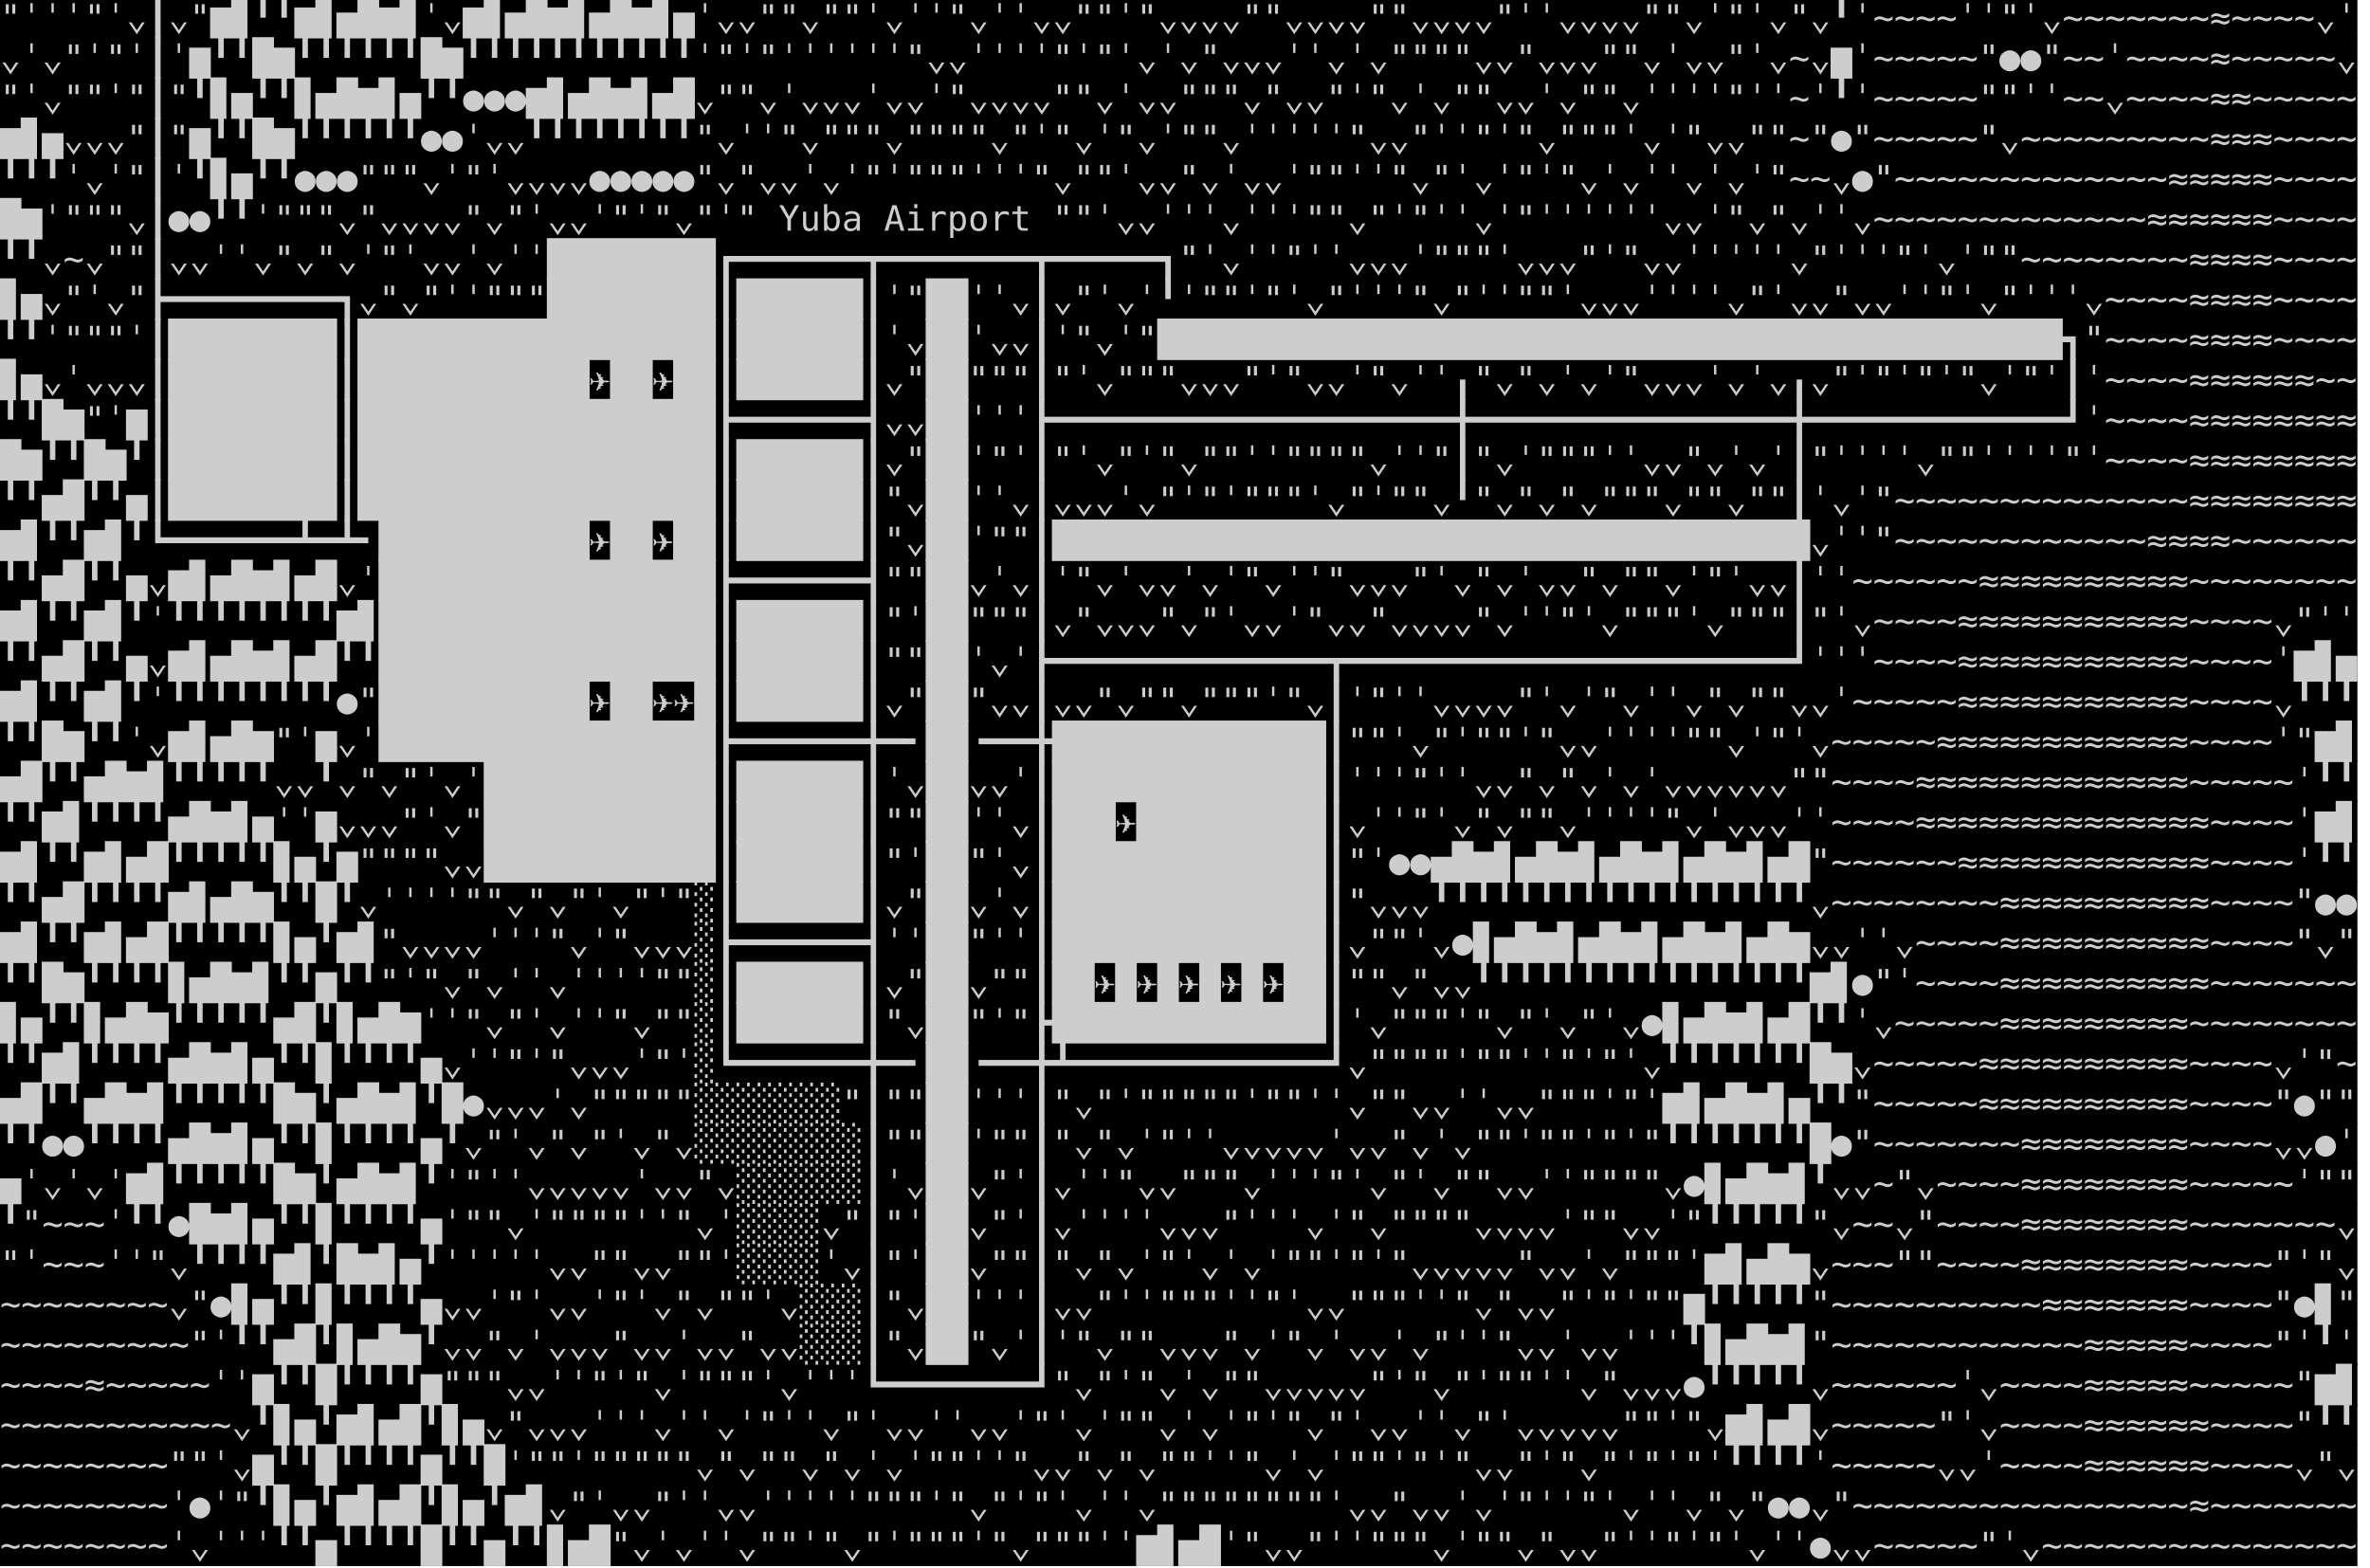
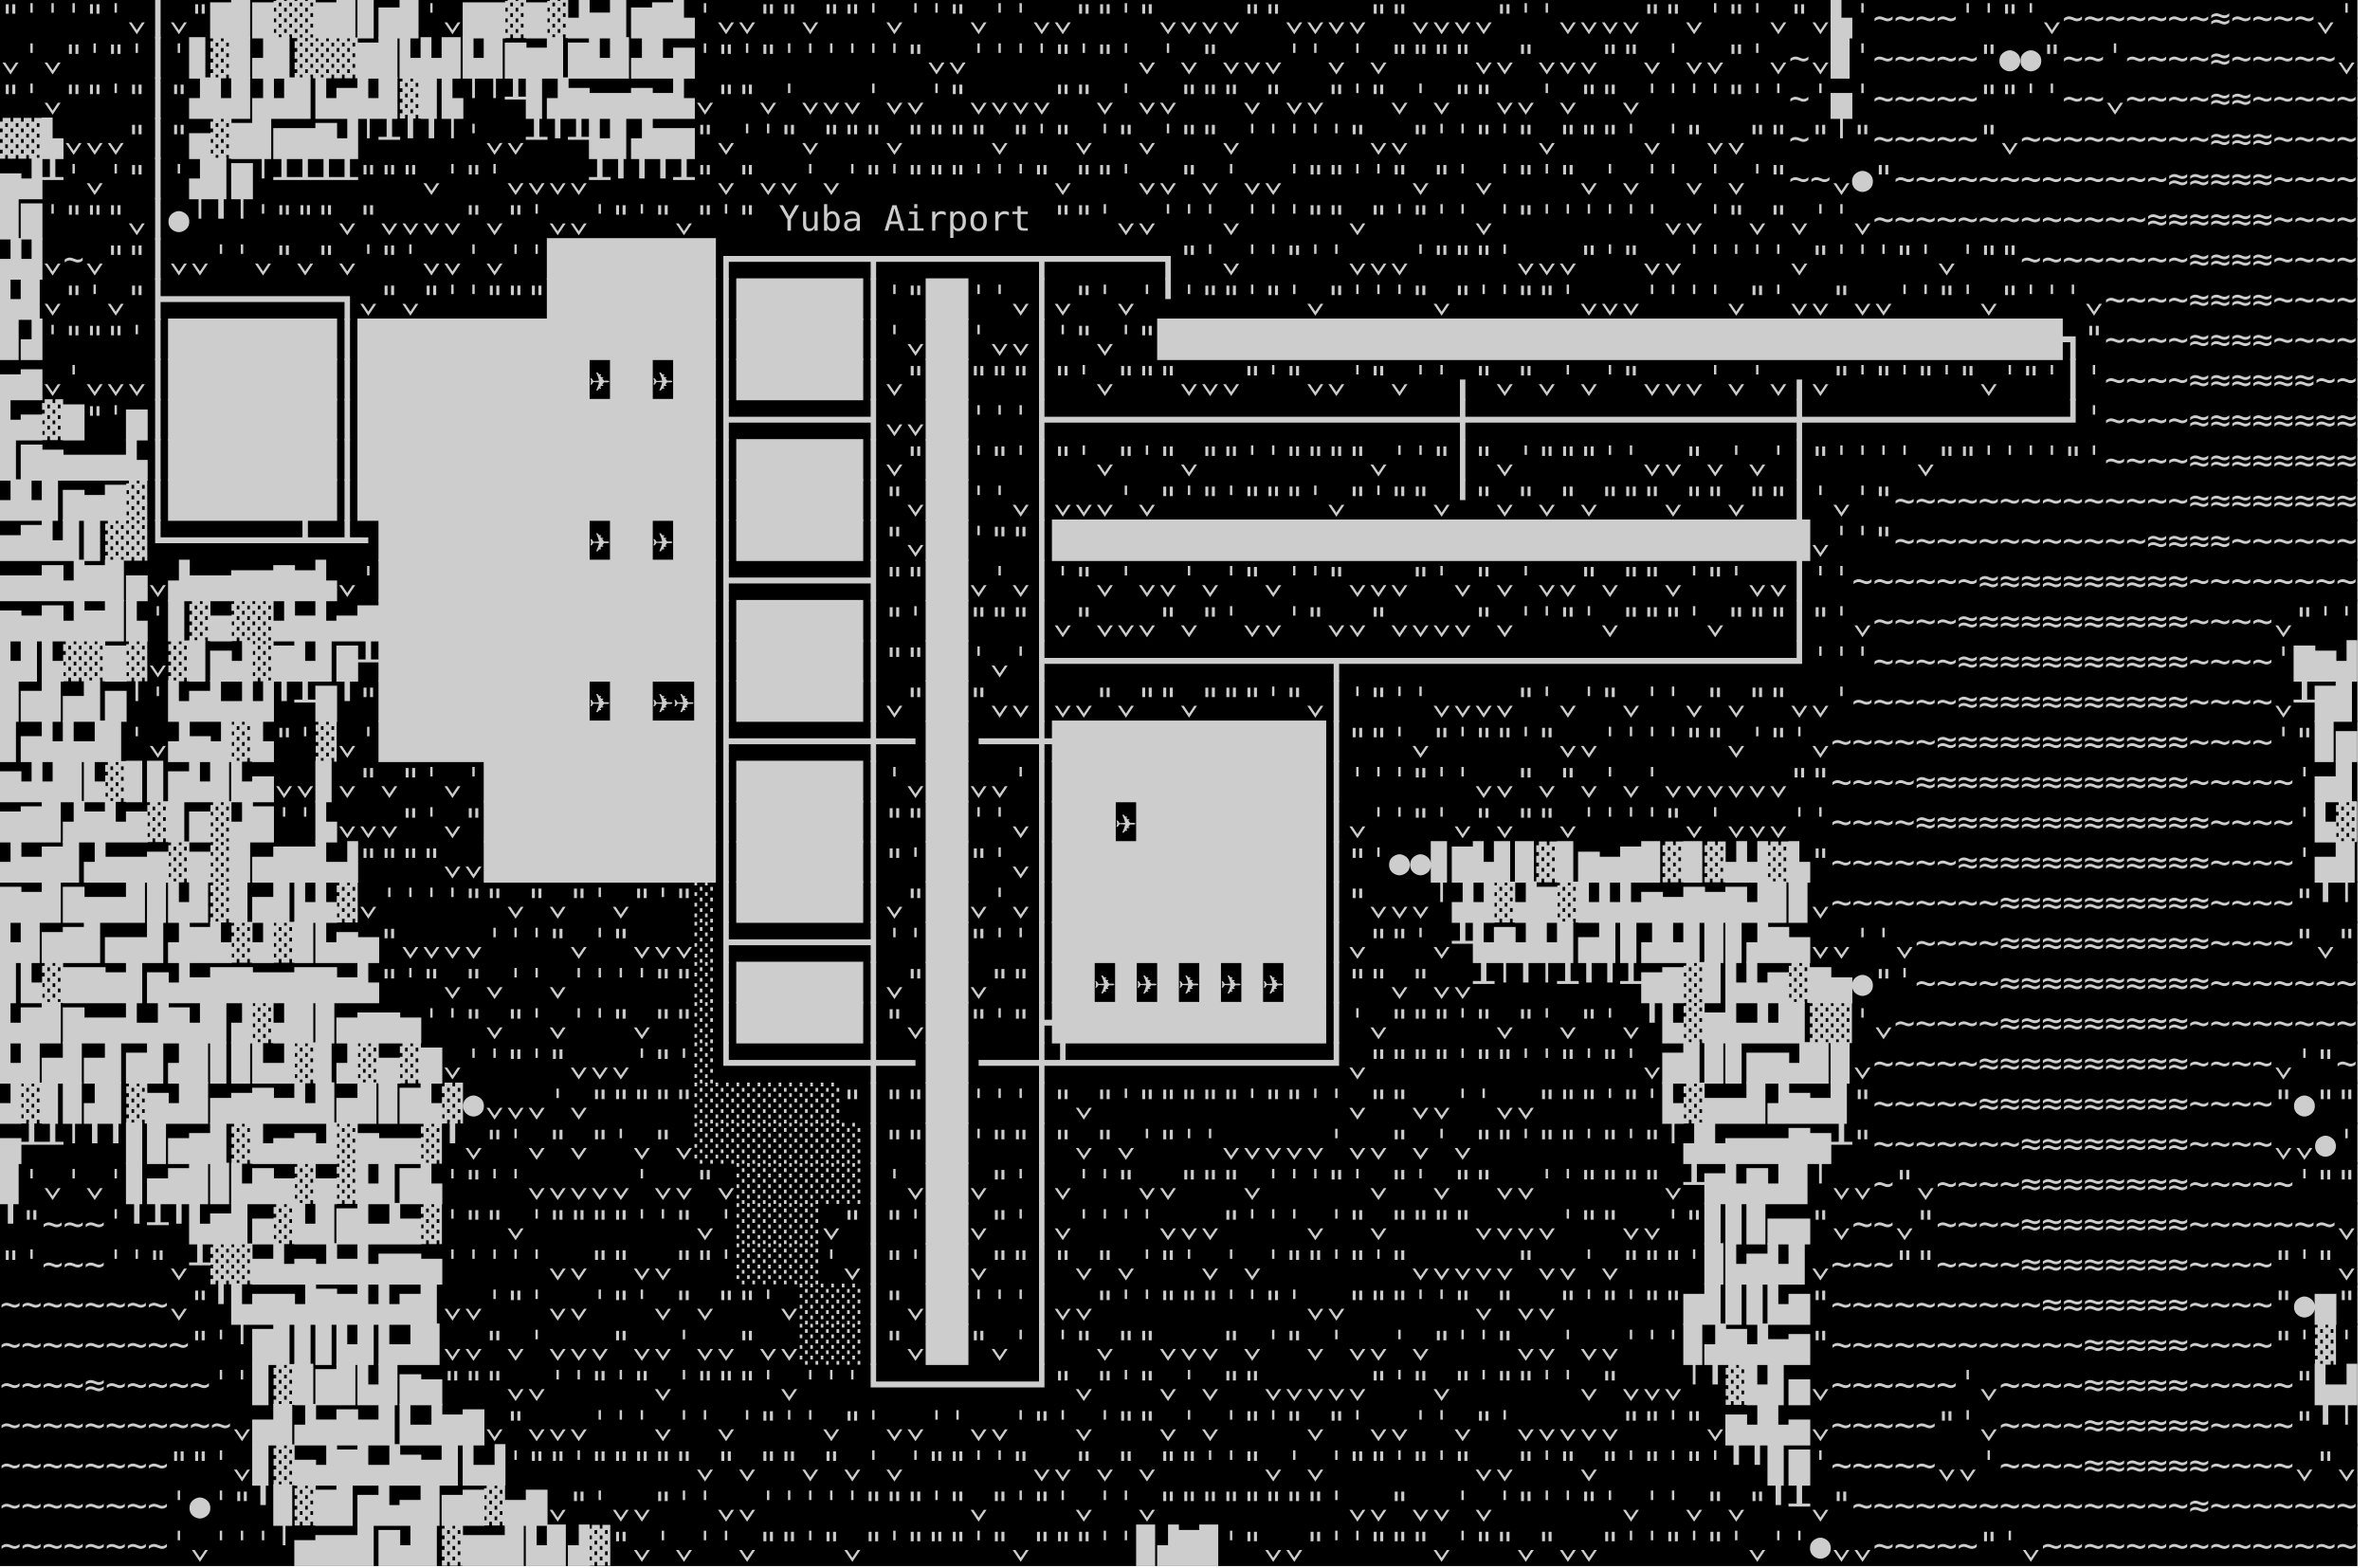
<svg xmlns="http://www.w3.org/2000/svg" version="1.1" width="678.0px" height="448.5px" viewBox="0 0 678.0 448.5" style="letter-spacing:0em;font-size:10px;font-family:'DejaVu Sans Mono';stroke:none">
  <text y="8.5" x="0.0" style="fill:#000000">████████████████████████████████████████████████████████████████████████████████████████████████████████████████</text>
█<text y="20.0" x="0.0" style="fill:#000000">████████████████████████████████████████████████████████████████████████████████████████████████████████████████</text>
█<text y="31.5" x="0.0" style="fill:#000000">████████████████████████████████████████████████████████████████████████████████████████████████████████████████</text>
█<text y="43.0" x="0.0" style="fill:#000000">████████████████████████████████████████████████████████████████████████████████████████████████████████████████</text>
█<text y="54.5" x="0.0" style="fill:#000000">████████████████████████████████████████████████████████████████████████████████████████████████████████████████</text>
█<text y="66.0" x="0.0" style="fill:#000000">████████████████████████████████████████████████████████████████████████████████████████████████████████████████</text>
█<text y="77.5" x="0.0" style="fill:#000000">████████████████████████████████████████████████████████████████████████████████████████████████████████████████</text>
█<text y="89.0" x="0.0" style="fill:#000000">████████████████████████████████████████████████████████████████████████████████████████████████████████████████</text>
█<text y="100.5" x="0.0" style="fill:#000000">████████████████████████████████████████████████████████████████████████████████████████████████████████████████</text>
█<text y="112.0" x="0.0" style="fill:#000000">████████████████████████████████████████████████████████████████████████████████████████████████████████████████</text>
█<text y="123.5" x="0.0" style="fill:#000000">████████████████████████████████████████████████████████████████████████████████████████████████████████████████</text>
█<text y="135.0" x="0.0" style="fill:#000000">████████████████████████████████████████████████████████████████████████████████████████████████████████████████</text>
█<text y="146.5" x="0.0" style="fill:#000000">████████████████████████████████████████████████████████████████████████████████████████████████████████████████</text>
█<text y="158.0" x="0.0" style="fill:#000000">████████████████████████████████████████████████████████████████████████████████████████████████████████████████</text>
█<text y="169.5" x="0.0" style="fill:#000000">████████████████████████████████████████████████████████████████████████████████████████████████████████████████</text>
█<text y="181.0" x="0.0" style="fill:#000000">████████████████████████████████████████████████████████████████████████████████████████████████████████████████</text>
█<text y="192.5" x="0.0" style="fill:#000000">████████████████████████████████████████████████████████████████████████████████████████████████████████████████</text>
█<text y="204.0" x="0.0" style="fill:#000000">████████████████████████████████████████████████████████████████████████████████████████████████████████████████</text>
█<text y="215.5" x="0.0" style="fill:#000000">████████████████████████████████████████████████████████████████████████████████████████████████████████████████</text>
█<text y="227.0" x="0.0" style="fill:#000000">████████████████████████████████████████████████████████████████████████████████████████████████████████████████</text>
█<text y="238.5" x="0.0" style="fill:#000000">████████████████████████████████████████████████████████████████████████████████████████████████████████████████</text>
█<text y="250.0" x="0.0" style="fill:#000000">████████████████████████████████████████████████████████████████████████████████████████████████████████████████</text>
█<text y="261.5" x="0.0" style="fill:#000000">████████████████████████████████████████████████████████████████████████████████████████████████████████████████</text>
█<text y="273.0" x="0.0" style="fill:#000000">████████████████████████████████████████████████████████████████████████████████████████████████████████████████</text>
█<text y="284.5" x="0.0" style="fill:#000000">████████████████████████████████████████████████████████████████████████████████████████████████████████████████</text>
█<text y="296.0" x="0.0" style="fill:#000000">████████████████████████████████████████████████████████████████████████████████████████████████████████████████</text>
█<text y="307.5" x="0.0" style="fill:#000000">████████████████████████████████████████████████████████████████████████████████████████████████████████████████</text>
█<text y="319.0" x="0.0" style="fill:#000000">████████████████████████████████████████████████████████████████████████████████████████████████████████████████</text>
█<text y="330.5" x="0.0" style="fill:#000000">████████████████████████████████████████████████████████████████████████████████████████████████████████████████</text>
█<text y="342.0" x="0.0" style="fill:#000000">████████████████████████████████████████████████████████████████████████████████████████████████████████████████</text>
█<text y="353.5" x="0.0" style="fill:#000000">████████████████████████████████████████████████████████████████████████████████████████████████████████████████</text>
█<text y="365.0" x="0.0" style="fill:#000000">████████████████████████████████████████████████████████████████████████████████████████████████████████████████</text>
█<text y="376.5" x="0.0" style="fill:#000000">████████████████████████████████████████████████████████████████████████████████████████████████████████████████</text>
█<text y="388.0" x="0.0" style="fill:#000000">████████████████████████████████████████████████████████████████████████████████████████████████████████████████</text>
█<text y="399.5" x="0.0" style="fill:#000000">████████████████████████████████████████████████████████████████████████████████████████████████████████████████</text>
█<text y="411.0" x="0.0" style="fill:#000000">████████████████████████████████████████████████████████████████████████████████████████████████████████████████</text>
█<text y="422.5" x="0.0" style="fill:#000000">████████████████████████████████████████████████████████████████████████████████████████████████████████████████</text>
█<text y="434.0" x="0.0" style="fill:#000000">████████████████████████████████████████████████████████████████████████████████████████████████████████████████</text>
█<text y="445.5" x="0.0" style="fill:#000000">████████████████████████████████████████████████████████████████████████████████████████████████████████████████</text>
- █<text y="8.5" x="0.0" style="fill:#cdcdcd">"ˈˈˈ"ˈ⌄┃⌄"▆▊╹╹▆▊▅█▆▊ˈ⌄▆▊▅█▆▊▅█▆▊▅ˈ⌄⌄""⌄""ˈ⌄ˈˈ"⌄ˈˈ⌄⌄""ˈ"⌄⌄⌄⌄""⌄⌄⌄⌄""⌄⌄⌄⌄"ˈˈ⌄⌄⌄⌄""⌄ˈ"ˈ⌄"⌄╹ˈ~~~~ˈˈ"ˈ⌄~~~~~~~≈~~~~⌄ˈ</text>
- ⌄<text y="20.0" x="0.0" style="fill:#cdcdcd">⌄ˈ⌄"ˈ"ˈ┃ˈ▆╹╹█▆╹╹╹╹╹╹█▆╹╹╹╹╹╹╹╹╹╹╹ˈ"ˈ"ˈˈˈˈˈˈ"⌄⌄ˈˈˈˈ"ˈ"ˈ⌄ˈ⌄"⌄⌄⌄ˈˈ⌄ˈ⌄""""⌄⌄"⌄⌄⌄""⌄ˈ⌄⌄"ˈ⌄~⌄▆ˈ~~~~~"●●"~~ˈ~~~~≈~~~~~⌄</text>
- ⌄<text y="31.5" x="0.0" style="fill:#cdcdcd">"ˈ⌄""ˈ"┃"╹▊▅╹╹▊▅█▆▊▅╹╹●●●▆▊▅█▆▊▅█⌄""⌄ˈ⌄⌄⌄ˈ⌄⌄ˈ"⌄⌄⌄⌄""⌄ˈ⌄⌄"""⌄"⌄⌄"ˈ"⌄ˈ⌄""⌄⌄ˈ⌄""⌄ˈˈˈˈ"ˈˈ~ˈ╹ˈ~~~~~""ˈˈ~~⌄~~~~≈≈~~~~~</text>
- ⌄<text y="43.0" x="0.0" style="fill:#cdcdcd">▆▊▅⌄⌄⌄"┃"▆╹╹█▆╹╹╹╹╹╹●●ˈ⌄⌄╹╹╹╹╹╹╹╹"⌄ˈˈ"⌄"""⌄""""⌄"ˈ"⌄ˈ"⌄ˈ""⌄ˈˈˈˈˈ"⌄⌄"ˈˈ"ˈ"⌄"""ˈ⌄ˈ"⌄⌄""~"●"~~~~~"⌄~~~~~~~~~≈≈≈~~~~</text>
- ˈ<text y="54.5" x="0.0" style="fill:#cdcdcd">╹╹╹ˈ⌄ˈ"┃ˈ╹▊▅╹╹●●●"""⌄ˈ"ˈ⌄⌄⌄⌄●●●●●"⌄"⌄⌄ˈ⌄ˈ"ˈ"""ˈˈˈ"⌄""ˈ⌄⌄"⌄ˈ⌄⌄ˈ""ˈˈ"⌄"ˈ⌄ˈ"ˈ"⌄ˈ⌄ˈˈ⌄ˈ⌄ˈ"~~⌄●"~~~~~~~~~~~~~≈≈≈≈≈~~~~</text>
- ~<text y="66.0" x="0.0" style="fill:#cdcdcd">█▆ˈ"""⌄┃●●╹╹ˈ"""⌄"⌄⌄⌄⌄"⌄"ˈ⌄⌄ˈ"ˈ"⌄"ˈ" Yuba Airport ""ˈ⌄⌄ˈˈˈ⌄ˈˈˈ""⌄"ˈ"ˈˈ⌄ˈ"ˈˈˈˈˈˈ⌄⌄ˈ"⌄"⌄ˈˈ⌄~~~~~~~~~~~~~≈≈≈≈≈≈~~~~</text>
- "<text y="77.5" x="0.0" style="fill:#cdcdcd">╹╹⌄~⌄""┃⌄⌄ˈˈ⌄"⌄"⌄ˈ"ˈ⌄⌄ˈ⌄ˈˈ████████┏━━━━━━┳━━━━━━━┳━━━━━┓"ˈ⌄ˈˈ"ˈˈ⌄⌄⌄ˈ"""ˈ⌄⌄⌄"ˈ"⌄⌄ˈˈˈˈˈ⌄"ˈˈˈ"ˈ⌄ˈ""~~~~~~~~≈≈≈≈~~~~</text>
- ˈ<text y="89.0" x="0.0" style="fill:#cdcdcd">▊▅⌄"ˈ⌄"┣━━━━━━━━┓⌄"⌄"ˈˈ"""████████┃██████┃ˈ"██ˈˈ⌄┃⌄"ˈ⌄ˈ╹ˈ""ˈ"ˈ⌄"ˈˈˈ"⌄"ˈˈ""ˈ⌄⌄⌄ˈˈˈˈ⌄"ˈ⌄⌄"⌄⌄ˈˈ"ˈ⌄"ˈˈˈ⌄~~~~≈≈≈≈~~~~</text>
- ˈ<text y="100.5" x="0.0" style="fill:#cdcdcd">╹╹ˈ"""ˈ┃████████┃█████████████████┃██████┃ˈ⌄██ˈ⌄⌄┃ˈ"⌄ˈ"███████████████████████████████████████████┓"~~~~≈≈≈≈~~~~</text>
- ~<text y="112.0" x="0.0" style="fill:#cdcdcd">▊▅⌄ˈ⌄⌄⌄┃████████┃███████████✈██✈██┃██████┃⌄"██"""┃"ˈ⌄"""⌄⌄⌄"ˈ"⌄⌄ˈ"⌄ˈˈ╻"⌄"⌄ˈ⌄ˈ"⌄⌄⌄ˈ⌄ˈ⌄╻⌄"ˈ"ˈ"ˈ"⌄ˈ"ˈ┃ˈ~~~~≈≈≈≈≈≈~~</text>
- ~<text y="123.5" x="0.0" style="fill:#cdcdcd">╹╹█▆"ˈ▆┃████████┃█████████████████┣━━━━━━┫⌄⌄██ˈˈˈ┣━━━━━━━━━━━━━━━━━━━╋━━━━━━━━━━━━━━━╋━━━━━━━━━━━━┛ˈ~~~~≈≈≈≈≈≈≈≈</text>
- ~<text y="135.0" x="0.0" style="fill:#cdcdcd">█▆╹╹█▆╹┃████████┃█████████████████┃██████┃⌄"██ˈ"ˈ┃"ˈ⌄"ˈ"⌄""ˈˈ""""⌄ˈˈ"┃"⌄ˈ"""ˈˈ⌄⌄"⌄ˈ⌄ˈ┃"ˈˈˈˈ⌄""ˈˈˈˈ"ˈ~~~~≈≈≈≈≈≈≈≈</text>
- ≈<text y="146.5" x="0.0" style="fill:#cdcdcd">╹╹▅█╹╹▅┃████████┃█████████████████┃██████┃"⌄██ˈˈ⌄┃⌄⌄⌄ˈ⌄"ˈ"ˈ"""ˈ⌄"ˈ""⌄╹"⌄"⌄"⌄"""⌄""⌄""┃ˈ⌄ˈ"~~~~~~~~~~~~~~≈≈≈≈≈≈≈≈</text>
- ≈<text y="158.0" x="0.0" style="fill:#cdcdcd">▆▊╹╹▆▊╹┗━━━━━━┻━┻╸██████████✈██✈██┃██████┃"⌄██ˈ""┃████████████████████████████████████⌄ˈˈ"~~~~~~~~~~~~≈≈≈≈~~~~~~</text>
- ~<text y="169.5" x="0.0" style="fill:#cdcdcd">╹╹▅█╹╹▅⌄▆▊▅█▆▊▅█⌄ˈ████████████████┣━━━━━━┫""██⌄ˈ⌄┃ˈ"⌄ˈ⌄⌄ˈ⌄ˈ"⌄ˈˈ"⌄⌄⌄"ˈ⌄"⌄ˈ⌄⌄"⌄""⌄ˈ"ˈ⌄⌄┃ˈˈ~~~~~~≈≈≈≈≈≈≈≈≈≈~~~~~~~~</text>
- ~<text y="181.0" x="0.0" style="fill:#cdcdcd">▆▊╹╹▆▊╹ˈ╹╹╹╹╹╹╹╹▆▊████████████████┃██████┃"ˈ██"""┃⌄"⌄⌄⌄"⌄"ˈ⌄⌄ˈ"⌄⌄"⌄⌄⌄⌄"⌄ˈˈ"ˈ⌄"""ˈ⌄"""┃"ˈ⌄~~~~≈≈≈≈≈≈≈≈≈≈≈~~~~⌄"ˈˈ</text>
- ˈ<text y="192.5" x="0.0" style="fill:#cdcdcd">╹╹▅█╹╹▅⌄▆▊▅█▆▊▅█╹╹████████████████┃██████┃""██ˈ⌄ˈ┣━━━━━━━━━━━━━┳━━━━━━━━━━━━━━━━━━━━━┛ˈˈˈ~~~~≈≈≈≈≈≈≈≈≈≈≈~~~~ˈ▆▊▅</text>
- █<text y="204.0" x="0.0" style="fill:#cdcdcd">▆▊╹╹▆▊╹ˈ╹╹╹╹╹╹╹╹●"██████████✈██✈✈█┃██████┃⌄"██"⌄⌄┃⌄⌄"⌄""⌄"""ˈ"⌄┃ˈ"ˈˈ⌄⌄⌄⌄"ˈ⌄ˈ"⌄ˈˈ⌄"⌄""⌄⌄ˈ~~~~~≈≈≈≈≈≈≈≈≈≈≈~~~~⌄╹╹╹</text>
- ╹<text y="215.5" x="0.0" style="fill:#cdcdcd">╹╹█▆╹╹ˈ⌄▆▊▅█▆"ˈ▆⌄ˈ████████████████┣━━━━━━╋━╸██╺━━╋█████████████┃""ˈ⌄"ˈ""ˈ"⌄⌄ˈˈˈˈ""⌄ˈ"ˈ⌄~~~~~≈≈≈≈≈≈≈≈≈≈≈≈~~~~ˈ"▆▊</text>
- ▅<text y="227.0" x="0.0" style="fill:#cdcdcd">▅█╹╹▅█▆▊╹╹╹╹╹⌄⌄╹⌄"⌄"ˈ⌄ˈ███████████┃██████┃ˈ⌄██⌄⌄ˈ┃█████████████┃ˈˈˈ"ˈˈ⌄⌄"⌄"⌄ˈ⌄ˈ⌄⌄⌄⌄⌄⌄""~~~~≈≈≈≈≈≈≈≈≈≈≈≈≈~~~~~ˈ╹╹</text>
- ╹<text y="238.5" x="0.0" style="fill:#cdcdcd">╹╹▆▊╹╹╹╹▅█▆▊▅ˈˈ▆⌄⌄⌄"ˈ⌄"███████████┃██████┃""██ˈˈ⌄┃███✈█████████┃⌄ˈˈ"ˈ⌄"⌄""⌄ˈˈˈˈ"⌄ˈ⌄⌄⌄ˈˈ~~~~≈≈≈≈≈≈≈≈≈≈≈≈≈≈~~~~ˈ▆▊</text>
- ▅<text y="250.0" x="0.0" style="fill:#cdcdcd">▆▊╹╹▆▊▅█╹╹╹╹╹▊▅╹▆""""⌄⌄███████████┃██████┃"ˈ██"ˈ⌄┃█████████████┃"ˈ●●▅█▆▊▅█▆▊▅█▆▊▅█▆▊▅█"~~~~~~≈≈≈≈≈≈≈≈≈≈≈≈~~~~ˈ╹╹</text>
- ╹<text y="261.5" x="0.0" style="fill:#cdcdcd">╹╹▅█╹╹╹╹▆▊▅█▆╹╹█╹⌄ˈˈˈˈ""⌄"⌄"ˈ⌄"ˈ"░┃██████┃⌄"██⌄ˈ⌄┃█████████████┃"⌄⌄⌄╹╹╹╹╹╹╹╹╹╹╹╹╹╹╹╹╹╹⌄~~~~~~~~≈≈≈≈≈≈≈≈≈≈~~~~"●●</text>
- ●<text y="273.0" x="0.0" style="fill:#cdcdcd">▆▊╹╹▆▊▅█╹╹╹╹╹▊▅╹▆▊"⌄⌄⌄⌄ˈˈˈ"⌄ˈ"⌄⌄⌄░┣━━━━━━┫ˈˈ██"ˈˈ┃█████████████┃⌄""ˈ⌄●▊▅█▆▊▅█▆▊▅█▆▊▅█▆⌄⌄ˈˈ⌄~~~~≈≈≈≈≈≈≈≈≈≈~~~~"⌄"</text>
- ˈ<text y="284.5" x="0.0" style="fill:#cdcdcd">╹╹█▆╹╹╹╹▊▅█▆▊╹╹▆╹╹"ˈ"⌄"⌄ˈˈ⌄ˈˈˈˈ""░┃██████┃⌄"██⌄""┃██✈█✈█✈█✈█✈██┃""⌄"⌄⌄╹╹╹╹╹╹╹╹╹╹╹╹╹╹╹╹▆▊●"ˈ~~~~≈≈≈≈≈≈≈≈≈≈~~~~~~~</text>
- ~<text y="296.0" x="0.0" style="fill:#cdcdcd">▊▅╹╹▊▅█▆╹╹╹╹╹▅█╹▊▅█▆ˈˈ"⌄"ˈ⌄ˈˈ"⌄""░┃██████┃"⌄██"ˈ"┣█████████████┃ˈ⌄"""ˈ"⌄"ˈ⌄"ˈ⌄●▊▅█▆▊▅█╹╹ˈ⌄~~~~~≈≈≈≈≈≈≈≈≈~~~~~~~~</text>
- ~<text y="307.5" x="0.0" style="fill:#cdcdcd">╹╹▆▊╹╹╹╹▅█▆▊▅╹╹▊╹╹╹╹▅⌄ˈˈ"ˈ"⌄⌄⌄ˈ"ˈ░┗━━━━━━╋━╸██╺━━╋┻━━━━━━━━━━━━┛⌄""""ˈ""ˈˈ"ˈ"ˈ⌄╹╹╹╹╹╹╹█▆⌄~~~~~≈≈≈≈≈≈≈≈≈≈~~~~⌄ˈ"~</text>
- ~<text y="319.0" x="0.0" style="fill:#cdcdcd">▅█╹╹▅█▆▊╹╹╹╹╹█▆╹▅█▆▊╹█●⌄⌄⌄ˈ⌄"""""░░░░░░░"┃""██ˈˈˈ┃"⌄"ˈ"""""ˈ""ˈˈ⌄""⌄⌄ˈˈ⌄⌄"""ˈ"ˈ▆▊▅█▆▊▅╹╹"~~~~~≈≈≈≈≈≈≈≈≈≈~~~~"●""</text>
- ~<text y="330.5" x="0.0" style="fill:#cdcdcd">╹╹●●╹╹╹╹▅█▆▊▅╹╹▊╹╹╹╹▅╹⌄"ˈ⌄"⌄"ˈ⌄"⌄░░░░░░░░┃""██ˈ""┃"⌄"⌄ˈ"ˈˈ⌄⌄⌄⌄⌄ˈ⌄⌄"⌄ˈ⌄""ˈ""ˈ"ˈ"╹╹╹╹╹╹╹█●"~~~~~~~≈≈≈≈≈≈≈≈~~~~⌄⌄●ˈ</text>
- "<text y="342.0" x="0.0" style="fill:#cdcdcd">▅ˈ⌄ˈ⌄ˈ▆▊╹╹╹╹╹█▆╹▅█▆▊╹ˈ"ˈˈ⌄⌄⌄⌄⌄ˈ⌄⌄"⌄░░░░░░┃ˈ⌄██⌄"ˈ┃⌄ˈˈ"⌄⌄"""⌄ˈˈˈ"ˈ⌄"ˈ⌄""⌄⌄ˈˈ""""⌄●▊▅█▆▊╹⌄⌄~"⌄~~~~≈≈≈≈≈≈≈≈~~~~~ˈ""</text>
- ●<text y="353.5" x="0.0" style="fill:#cdcdcd">╹"~~~ˈ╹╹●█▆▊▅╹╹▊╹╹╹╹▅ˈ""⌄ˈ""""ˈˈ"⌄ˈ░░░░⌄"┃"ˈ██⌄"ˈ┃⌄ˈˈˈˈ⌄⌄⌄"ˈˈˈ⌄ˈ"⌄""""⌄⌄⌄⌄ˈ""⌄⌄ˈ"╹╹╹╹╹"⌄~~⌄"~~~~≈≈≈≈≈≈≈≈~~~~~~~⌄</text>
- "<text y="365.0" x="0.0" style="fill:#cdcdcd">"ˈ~~~ˈˈ"⌄╹╹╹╹▆▊╹█▆▊▅╹ˈˈˈˈˈ⌄⌄""⌄⌄""ˈ░░░░ˈ⌄┃"ˈ██⌄""┃"⌄"⌄ˈ"ˈ⌄ˈ⌄ˈ""ˈ"ˈ"⌄⌄⌄⌄⌄"⌄⌄ˈ⌄"""ˈ▆▊▅█▆⌄~~~""~~~~≈≈≈≈≈≈≈≈~~~~"ˈ"⌄</text>
- ⌄<text y="376.5" x="0.0" style="fill:#cdcdcd">~~~~~~~~⌄"●▊▅╹╹▊╹╹╹╹▅⌄⌄ˈ"ˈ⌄⌄ˈ"ˈ⌄"⌄""ˈ⌄░░░┃"⌄██ˈˈˈ┃⌄⌄"ˈˈ"""ˈˈ"ˈ⌄⌄"""ˈˈ"⌄"⌄⌄"ˈ"ˈ""▆╹╹╹╹╹"~~~~~~~~~~≈≈≈≈≈≈≈~~~~"●▊"</text>
- ~<text y="388.0" x="0.0" style="fill:#cdcdcd">~~~~~~~~~"ˈ╹╹▅█╹▊▅█▆╹⌄⌄"⌄ˈ⌄⌄⌄"⌄⌄ˈ⌄⌄"⌄⌄░░░┃"⌄██"⌄ˈ┃ˈ"⌄""⌄⌄⌄"⌄ˈ"⌄ˈ⌄⌄ˈ⌄"ˈˈ"⌄⌄ˈ⌄⌄ˈˈˈ╹▊▅█▆▊"~~~~~~~~~~~~≈≈≈≈≈~~~~"ˈ╹ˈ</text>
- ⌄<text y="399.5" x="0.0" style="fill:#cdcdcd">~~~~≈~~~~~ˈˈ▆╹╹█╹╹╹╹▆"""⌄⌄ˈˈ"ˈ"⌄ˈ"""ˈ⌄ˈˈˈ┗━━━━━━━┛"⌄"ˈ"⌄ˈ⌄""⌄⌄⌄⌄⌄"ˈ"⌄"ˈ""ˈˈ⌄"⌄⌄⌄●╹╹╹╹╹⌄~~~~~~ˈ⌄~~~~≈≈≈≈≈~~~~~"▆▊</text>
- ●<text y="411.0" x="0.0" style="fill:#cdcdcd">~~~~~~~~~~~⌄╹▊▅╹▆▊▅█╹▊▅⌄"⌄⌄⌄ˈˈˈ⌄ˈˈ⌄ˈ"ˈˈ⌄"ˈ⌄⌄ˈˈ⌄⌄ˈ"ˈ⌄ˈ""⌄ˈ⌄ˈ"ˈ"⌄"ˈ⌄⌄ˈˈ⌄"ˈ⌄⌄⌄⌄⌄""ˈ"⌄▆▊▅█⌄~~~~~"ˈ⌄~~~~≈≈≈≈≈≈~~~~"╹╹</text>
- ˈ<text y="422.5" x="0.0" style="fill:#cdcdcd">~~~~~~~~""ˈ⌄▆╹╹█╹╹╹╹▆╹╹█ˈ""ˈ"""""⌄"⌄""⌄"⌄ˈ⌄ˈ""ˈˈ"⌄⌄"⌄"⌄""ˈˈ"⌄ˈ⌄ˈ""ˈ"ˈ"⌄⌄"ˈ"⌄"ˈ"ˈ"ˈ╹╹╹╹ˈ~~~~~⌄⌄ˈ~~~~≈≈≈≈≈≈~~~~⌄"⌄</text>
- "<text y="434.0" x="0.0" style="fill:#cdcdcd">~~~~~~~~ˈ●ˈ"╹▊▅╹▆▊▅█╹▊▅╹▆▊⌄"ˈ⌄⌄"ˈˈ⌄⌄ˈˈˈˈˈ"""ˈ"⌄"ˈ"ˈ⌄ˈˈ⌄""""""""ˈ⌄⌄"⌄⌄ˈ⌄ˈ"ˈˈ"ˈ⌄ˈˈ⌄"⌄"●●⌄"~~~~~~~~~~~~~~~~≈~~~~~~~</text>
- ~<text y="445.5" x="0.0" style="fill:#cdcdcd">~~~~~~~~ˈ⌄ˈˈˈ╹╹▅╹╹╹╹█╹╹▅╹╹▊▅█"⌄ˈ⌄ˈˈ⌄""ˈ"⌄"ˈ"""ˈ"⌄"""ˈˈ▆▊▅█ˈ"⌄⌄"ˈˈ"""⌄ˈ""⌄"⌄⌄"ˈˈ"ˈ"ˈ⌄ˈˈ●⌄⌄~~~~~"ˈ⌄~~~~~~~~~~~~~~~</text>
+ █<text y="8.5" x="0.0" style="fill:#cdcdcd">"ˈˈˈ"ˈ⌄┃⌄"▇▉▇▓▓▇▉▊▆▉ˈ⌄▇▇▓▇▓▟▅▊▆▇▙ˈ⌄⌄""⌄""ˈ⌄ˈˈ"⌄ˈˈ⌄⌄""ˈ"⌄⌄⌄⌄""⌄⌄⌄⌄""⌄⌄⌄⌄"ˈˈ⌄⌄⌄⌄""⌄ˈ"ˈ⌄"⌄▙ˈ~~~~ˈˈ"ˈ⌄~~~~~~~≈~~~~⌄ˈ</text>
+ ⌄<text y="20.0" x="0.0" style="fill:#cdcdcd">⌄ˈ⌄"ˈ"ˈ┃ˈ▊▓▉▟▊▓▓▓▇▉▙▙▉▙▉▇▆▊▇▙▉▟▙▆ˈ"ˈ"ˈˈˈˈˈˈ"⌄⌄ˈˈˈˈ"ˈ"ˈ⌄ˈ⌄"⌄⌄⌄ˈˈ⌄ˈ⌄""""⌄⌄"⌄⌄⌄""⌄ˈ⌄⌄"ˈ⌄~⌄▉ˈ~~~~~"●●"~~ˈ~~~~≈~~~~~⌄</text>
+ ⌄<text y="31.5" x="0.0" style="fill:#cdcdcd">"ˈ⌄""ˈ"┃"▟▙▉▟▟▊▙▆▙▉▓▊▙╵╵┸▊▟▆▅▅▆▅▙⌄""⌄ˈ⌄⌄⌄ˈ⌄⌄ˈ"⌄⌄⌄⌄""⌄ˈ⌄⌄"""⌄"⌄⌄"ˈ"⌄ˈ⌄""⌄⌄ˈ⌄""⌄ˈˈˈˈ"ˈˈ~ˈ▅ˈ~~~~~""ˈˈ~~⌄~~~~≈≈~~~~~</text>
+ ⌄<text y="43.0" x="0.0" style="fill:#cdcdcd">▓▓▙⌄⌄⌄"┃"▅▓▇▉▆▆▇▟╵┸╹╹╵ˈ⌄⌄┸╹┸▙▊▟▆▆"⌄ˈˈ"⌄"""⌄""""⌄"ˈ"⌄ˈ"⌄ˈ""⌄ˈˈˈˈˈ"⌄⌄"ˈˈ"ˈ"⌄"""ˈ⌄ˈ"⌄⌄""~"╵"~~~~~"⌄~~~~~~~~~≈≈≈~~~~</text>
+ ˈ<text y="54.5" x="0.0" style="fill:#cdcdcd">▅▟┸ˈ⌄ˈ"┃ˈ▟▊▇╵┸┸┸┸"""⌄ˈ"ˈ⌄⌄⌄⌄┸╹╹╹┸"⌄"⌄⌄ˈ⌄ˈ"ˈ"""ˈˈˈ"⌄""ˈ⌄⌄"⌄ˈ⌄⌄ˈ""ˈˈ"⌄"ˈ⌄ˈ"ˈ"⌄ˈ⌄ˈˈ⌄ˈ⌄ˈ"~~⌄●"~~~~~~~~~~~~~≈≈≈≈≈~~~~</text>
+ ~<text y="66.0" x="0.0" style="fill:#cdcdcd">▉▇ˈ"""⌄┃●╵╹╵ˈ"""⌄"⌄⌄⌄⌄"⌄"ˈ⌄⌄ˈ"ˈ"⌄"ˈ" Yuba Airport ""ˈ⌄⌄ˈˈˈ⌄ˈˈˈ""⌄"ˈ"ˈˈ⌄ˈ"ˈˈˈˈˈˈ⌄⌄ˈ"⌄"⌄ˈˈ⌄~~~~~~~~~~~~~≈≈≈≈≈≈~~~~</text>
+ "<text y="77.5" x="0.0" style="fill:#cdcdcd">▟▟⌄~⌄""┃⌄⌄ˈˈ⌄"⌄"⌄ˈ"ˈ⌄⌄ˈ⌄ˈˈ████████┏━━━━━━┳━━━━━━━┳━━━━━┓"ˈ⌄ˈˈ"ˈˈ⌄⌄⌄ˈ"""ˈ⌄⌄⌄"ˈ"⌄⌄ˈˈˈˈˈ⌄"ˈˈˈ"ˈ⌄ˈ""~~~~~~~~≈≈≈≈~~~~</text>
+ ˈ<text y="89.0" x="0.0" style="fill:#cdcdcd">▙▉⌄"ˈ⌄"┣━━━━━━━━┓⌄"⌄"ˈˈ"""████████┃██████┃ˈ"██ˈˈ⌄┃⌄"ˈ⌄ˈ╹ˈ""ˈ"ˈ⌄"ˈˈˈ"⌄"ˈˈ""ˈ⌄⌄⌄ˈˈˈˈ⌄"ˈ⌄⌄"⌄⌄ˈˈ"ˈ⌄"ˈˈˈ⌄~~~~≈≈≈≈~~~~</text>
+ ˈ<text y="100.5" x="0.0" style="fill:#cdcdcd">▉▟ˈ"""ˈ┃████████┃█████████████████┃██████┃ˈ⌄██ˈ⌄⌄┃ˈ"⌄ˈ"███████████████████████████████████████████┓"~~~~≈≈≈≈~~~~</text>
+ ~<text y="112.0" x="0.0" style="fill:#cdcdcd">▅▆⌄ˈ⌄⌄⌄┃████████┃███████████✈██✈██┃██████┃⌄"██"""┃"ˈ⌄"""⌄⌄⌄"ˈ"⌄⌄ˈ"⌄ˈˈ╻"⌄"⌄ˈ⌄ˈ"⌄⌄⌄ˈ⌄ˈ⌄╻⌄"ˈ"ˈ"ˈ"⌄ˈ"ˈ┃ˈ~~~~≈≈≈≈≈≈~~</text>
+ ~<text y="123.5" x="0.0" style="fill:#cdcdcd">▙▅▓▇"ˈ▆┃████████┃█████████████████┣━━━━━━┫⌄⌄██ˈˈˈ┣━━━━━━━━━━━━━━━━━━━╋━━━━━━━━━━━━━━━╋━━━━━━━━━━━━┛ˈ~~~~≈≈≈≈≈≈≈≈</text>
+ ~<text y="135.0" x="0.0" style="fill:#cdcdcd">▊▇▆▅▅▅▙┃████████┃█████████████████┃██████┃⌄"██ˈ"ˈ┃"ˈ⌄"ˈ"⌄""ˈˈ""""⌄ˈˈ"┃"⌄ˈ"""ˈˈ⌄⌄"⌄ˈ⌄ˈ┃"ˈˈˈˈ⌄""ˈˈˈˈ"ˈ~~~~≈≈≈≈≈≈≈≈</text>
+ ≈<text y="146.5" x="0.0" style="fill:#cdcdcd">▟▙▊▆▅▇▓┃████████┃█████████████████┃██████┃"⌄██ˈˈ⌄┃⌄⌄⌄ˈ⌄"ˈ"ˈ"""ˈ⌄"ˈ""⌄╹"⌄"⌄"⌄"""⌄""⌄""┃ˈ⌄ˈ"~~~~~~~~~~~~~~≈≈≈≈≈≈≈≈</text>
+ ≈<text y="158.0" x="0.0" style="fill:#cdcdcd">▅▇▙▊▊▓▓┗━━━━━━┻━┻╸██████████✈██✈██┃██████┃"⌄██ˈ""┃████████████████████████████████████⌄ˈˈ"~~~~~~~~~~~~≈≈≈≈~~~~~~</text>
+ ~<text y="169.5" x="0.0" style="fill:#cdcdcd">▅▅▇▟▇▉▅⌄▟▅▅▆▆▇▆▙⌄ˈ████████████████┣━━━━━━┫""██⌄ˈ⌄┃ˈ"⌄ˈ⌄⌄ˈ⌄ˈ"⌄ˈˈ"⌄⌄⌄"ˈ⌄"⌄ˈ⌄⌄"⌄""⌄ˈ"ˈ⌄⌄┃ˈˈ~~~~~~≈≈≈≈≈≈≈≈≈≈~~~~~~~~</text>
+ ~<text y="181.0" x="0.0" style="fill:#cdcdcd">▆▅▇▟▆▉▙ˈ▊▓▅▓▓▟▅▙▅▇████████████████┃██████┃"ˈ██"""┃⌄"⌄⌄⌄"⌄"ˈ⌄⌄ˈ"⌄⌄"⌄⌄⌄⌄"⌄ˈˈ"ˈ⌄"""ˈ⌄"""┃"ˈ⌄~~~~≈≈≈≈≈≈≈≈≈≈≈~~~~⌄"ˈˈ</text>
+ ˈ<text y="192.5" x="0.0" style="fill:#cdcdcd">▙▊▙▓▓▇▓⌄▓▊▆▟▓▇▙▊▇┸████████████████┃██████┃""██ˈ⌄ˈ┣━━━━━━━━━━━━━┳━━━━━━━━━━━━━━━━━━━━━┛ˈˈˈ~~~~≈≈≈≈≈≈≈≈≈≈≈~~~~ˈ▇▆▟</text>
+ ▓<text y="204.0" x="0.0" style="fill:#cdcdcd">▉▆▉▅▊▆╵ˈ▙▆▙▟▟╹┸▇╹"██████████✈██✈✈█┃██████┃⌄"██"⌄⌄┃⌄⌄"⌄""⌄"""ˈ"⌄┃ˈ"ˈˈ⌄⌄⌄⌄"ˈ⌄ˈ"⌄ˈˈ⌄"⌄""⌄⌄ˈ~~~~~≈≈≈≈≈≈≈≈≈≈≈~~~~⌄┸▇▊</text>
+ ▅<text y="215.5" x="0.0" style="fill:#cdcdcd">▊▅▙▙▟▊ˈ⌄▟▅▟▓▙"ˈ▓⌄ˈ████████████████┣━━━━━━╋━╸██╺━━╋█████████████┃""ˈ⌄"ˈ""ˈ"⌄⌄ˈˈˈˈ""⌄ˈ"ˈ⌄~~~~~≈≈≈≈≈≈≈≈≈≈≈≈~~~~ˈ"▉▆</text>
+ ▊<text y="227.0" x="0.0" style="fill:#cdcdcd">▆▟▟▉▙▓▊▊▆▙▉▙▅⌄⌄▊⌄"⌄"ˈ⌄ˈ███████████┃██████┃ˈ⌄██⌄⌄ˈ┃█████████████┃ˈˈˈ"ˈˈ⌄⌄"⌄"⌄ˈ⌄ˈ⌄⌄⌄⌄⌄⌄""~~~~≈≈≈≈≈≈≈≈≈≈≈≈≈~~~~~ˈ▅▊</text>
+ ▉<text y="238.5" x="0.0" style="fill:#cdcdcd">▆▇▉▟▆▙▆▓▊▆▓▟▇ˈˈ▙⌄⌄⌄"ˈ⌄"███████████┃██████┃""██ˈˈ⌄┃███✈█████████┃⌄ˈˈ"ˈ⌄"⌄""⌄ˈˈˈˈ"⌄ˈ⌄⌄⌄ˈˈ~~~~≈≈≈≈≈≈≈≈≈≈≈≈≈≈~~~~ˈ▙▓</text>
+ ▓<text y="250.0" x="0.0" style="fill:#cdcdcd">▟▅▇▊▟▅▅▆▓▆▓▉▅▇▇▙▟""""⌄⌄███████████┃██████┃"ˈ██"ˈ⌄┃█████████████┃"ˈ●●▊▇▙▊▉▓▊▆▅▇▉▓▉▓▟▟▓▙"~~~~~~≈≈≈≈≈≈≈≈≈≈≈≈~~~~ˈ▅▉</text>
+ ▊<text y="261.5" x="0.0" style="fill:#cdcdcd">▇▆▉▇▅▅▉▉▙▉▓▊▅▊▙▙▓⌄ˈˈˈˈ""⌄"⌄"ˈ⌄"ˈ"░┃██████┃⌄"██⌄ˈ⌄┃█████████████┃"⌄⌄⌄╵▟▟▓▟▇▓▙▙▙▆▅▇▆▇▟▉▉⌄~~~~~~~~≈≈≈≈≈≈≈≈≈≈~~~~"╹╵</text>
+ ╵<text y="273.0" x="0.0" style="fill:#cdcdcd">▙▉▆▇▊▅▅▊▟▇▙▓▟▓▉▙▆▅"⌄⌄⌄⌄ˈˈˈ"⌄ˈ"⌄⌄⌄░┣━━━━━━┫ˈˈ██"ˈˈ┃█████████████┃⌄""ˈ⌄┸▙▇▟▙▊▅▊▊▟▙▊▉▊▟▇▅⌄⌄ˈˈ⌄~~~~≈≈≈≈≈≈≈≈≈≈~~~~"⌄"</text>
+ ˈ<text y="284.5" x="0.0" style="fill:#cdcdcd">▊▙▓▇▇▆▊▆▟▅▇▇▆▆▇▇▅▙"ˈ"⌄"⌄ˈˈ⌄ˈˈˈˈ""░┃██████┃⌄"██⌄""┃██✈█✈█✈█✈█✈██┃""⌄"⌄⌄┸╵╹╵┸╹╹┸▆▇▓▊▙▙▆▓▇▅●"ˈ~~~~≈≈≈≈≈≈≈≈≈≈~~~~~~~</text>
+ ~<text y="296.0" x="0.0" style="fill:#cdcdcd">▙▇▉▇▅▅▙▟▇▟▊▟▓▟▉▉▅▆▆▅ˈˈ"⌄"ˈ⌄ˈˈ"⌄""░┃██████┃"⌄██"ˈ"┣█████████████┃ˈ⌄"""ˈ"⌄"ˈ⌄"ˈ⌄╹▙▓▆▙▟▟▊▓▓ˈ⌄~~~~~≈≈≈≈≈≈≈≈≈~~~~~~~~</text>
+ ~<text y="307.5" x="0.0" style="fill:#cdcdcd">▙▉▅▉▅▊▆▊▟▉▊▉▙▟▓▊▟▓▅▓▇⌄ˈˈ"ˈ"⌄⌄⌄ˈ"ˈ░┗━━━━━━╋━╸██╺━━╋┻━━━━━━━━━━━━┛⌄""""ˈ""ˈˈ"ˈ"ˈ⌄▆▊▉▊▆▆▟▉▉⌄~~~~~≈≈≈≈≈≈≈≈≈≈~~~~⌄ˈ"~</text>
+ ~<text y="319.0" x="0.0" style="fill:#cdcdcd">▟▓▊▉▟▊▓▆▟▉▅▆▇▅▙▉▅▉▉▇▙▓●⌄⌄⌄ˈ⌄"""""░░░░░░░"┃""██ˈˈˈ┃"⌄"ˈ"""""ˈ""ˈˈ⌄""⌄⌄ˈˈ⌄⌄"""ˈ"ˈ▙▓▅▅▉▟▆▅▊"~~~~~≈≈≈≈≈≈≈≈≈≈~~~~"●""</text>
+ ~<text y="330.5" x="0.0" style="fill:#cdcdcd">▅┸┸╵╹╹▊▉▅▆▊▓▙▅▆▟▓▆▅▅▓╹⌄"ˈ⌄"⌄"ˈ⌄"⌄░░░░░░░░┃""██ˈ""┃"⌄"⌄ˈ"ˈˈ⌄⌄⌄⌄⌄ˈ⌄⌄"⌄ˈ⌄""ˈ""ˈ"ˈ"╵▟▙▅▅▅▇▆┸"~~~~~~~≈≈≈≈≈≈≈≈~~~~⌄⌄●ˈ</text>
+ "<text y="342.0" x="0.0" style="fill:#cdcdcd">▉ˈ⌄ˈ⌄ˈ▊▅▇▉▉▙▇▅▓▅▓▙▊▇▙ˈ"ˈˈ⌄⌄⌄⌄⌄ˈ⌄⌄"⌄░░░░░░┃ˈ⌄██⌄"ˈ┃⌄ˈˈ"⌄⌄"""⌄ˈˈˈ"ˈ⌄"ˈ⌄""⌄⌄ˈˈ""""⌄┸▆▙▇▟▉╵⌄⌄~"⌄~~~~≈≈≈≈≈≈≈≈~~~~~ˈ""</text>
+ ●<text y="353.5" x="0.0" style="fill:#cdcdcd">╹"~~~ˈ╹┸╹▙▆▊▅▓▙▉▇▙▟▅▓ˈ""⌄ˈ""""ˈˈ"⌄ˈ░░░░⌄"┃"ˈ██⌄"ˈ┃⌄ˈˈˈˈ⌄⌄⌄"ˈˈˈ⌄ˈ"⌄""""⌄⌄⌄⌄ˈ""⌄⌄ˈ"▊▊▉▅▅"⌄~~⌄"~~~~≈≈≈≈≈≈≈≈~~~~~~~⌄</text>
+ "<text y="365.0" x="0.0" style="fill:#cdcdcd">"ˈ~~~ˈˈ"⌄┸▓▓▅▙▅▟▅▙▆▆▅ˈˈˈˈˈ⌄⌄""⌄⌄""ˈ░░░░ˈ⌄┃"ˈ██⌄""┃"⌄"⌄ˈ"ˈ⌄ˈ⌄ˈ""ˈ"ˈ"⌄⌄⌄⌄⌄"⌄⌄ˈ⌄"""ˈ▉▙▆▙▊⌄~~~""~~~~≈≈≈≈≈≈≈≈~~~~"ˈ"⌄</text>
+ ⌄<text y="376.5" x="0.0" style="fill:#cdcdcd">~~~~~~~~⌄"╹▙▆▆▟▇▆▙▙▆▊⌄⌄ˈ"ˈ⌄⌄ˈ"ˈ⌄"⌄""ˈ⌄░░░┃"⌄██ˈˈˈ┃⌄⌄"ˈˈ"""ˈˈ"ˈ⌄⌄"""ˈˈ"⌄"⌄⌄"ˈ"ˈ""▆▊▊▊▙▆"~~~~~~~~~~≈≈≈≈≈≈≈~~~~"●▆"</text>
+ ~<text y="388.0" x="0.0" style="fill:#cdcdcd">~~~~~~~~~"ˈ╵▇▊▊▊▙▊▙▟▉⌄⌄"⌄ˈ⌄⌄⌄"⌄⌄ˈ⌄⌄"⌄⌄░░░┃"⌄██"⌄ˈ┃ˈ"⌄""⌄⌄⌄"⌄ˈ"⌄ˈ⌄⌄ˈ⌄"ˈˈ"⌄⌄ˈ⌄⌄ˈˈˈ▉▟▇▟▅▆"~~~~~~~~~~~~≈≈≈≈≈~~~~"ˈ▓ˈ</text>
+ ⌄<text y="399.5" x="0.0" style="fill:#cdcdcd">~~~~≈~~~~~ˈˈ▊▓▉▇▉▙▉▆▅"""⌄⌄ˈˈ"ˈ"⌄ˈ"""ˈ⌄ˈˈˈ┗━━━━━━━┛"⌄"ˈ"⌄ˈ⌄""⌄⌄⌄⌄⌄"ˈ"⌄"ˈ""ˈˈ⌄"⌄⌄⌄╵╹▓▙▊▅⌄~~~~~~ˈ⌄~~~~≈≈≈≈≈~~~~~"▙▟</text>
+ ●<text y="411.0" x="0.0" style="fill:#cdcdcd">~~~~~~~~~~~⌄▅▉▟▅▇▅▊▙▟▆▇⌄"⌄⌄⌄ˈˈˈ⌄ˈˈ⌄ˈ"ˈˈ⌄"ˈ⌄⌄ˈˈ⌄⌄ˈ"ˈ⌄ˈ""⌄ˈ⌄ˈ"ˈ"⌄"ˈ⌄⌄ˈˈ⌄"ˈ⌄⌄⌄⌄⌄""ˈ"⌄▆▟▙▅⌄~~~~~"ˈ⌄~~~~≈≈≈≈≈≈~~~~"╹╵</text>
+ ˈ<text y="422.5" x="0.0" style="fill:#cdcdcd">~~~~~~~~""ˈ⌄▊▓▅▟▇▙▟▆▅▊▙▟ˈ""ˈ"""""⌄"⌄""⌄"⌄ˈ⌄ˈ""ˈˈ"⌄⌄"⌄"⌄""ˈˈ"⌄ˈ⌄ˈ""ˈ"ˈ"⌄⌄"ˈ"⌄"ˈ"ˈ"ˈ╹╹▊▇ˈ~~~~~⌄⌄ˈ~~~~≈≈≈≈≈≈~~~~⌄"⌄</text>
+ "<text y="434.0" x="0.0" style="fill:#cdcdcd">~~~~~~~~ˈ●ˈ"╹▉▓▇▊▆▙▅▉▆▇▓▅▇⌄"ˈ⌄⌄"ˈˈ⌄⌄ˈˈˈˈˈ"""ˈ"⌄"ˈ"ˈ⌄ˈˈ⌄""""""""ˈ⌄⌄"⌄⌄ˈ⌄ˈ"ˈˈ"ˈ⌄ˈˈ⌄"⌄"╹┸⌄"~~~~~~~~~~~~~~~~≈~~~~~~~</text>
+ ~<text y="445.5" x="0.0" style="fill:#cdcdcd">~~~~~~~~ˈ⌄ˈˈˈ╵▅▆▆▊▇▟▊▓▆▆▉▙▉▟▓"⌄ˈ⌄ˈˈ⌄""ˈ"⌄"ˈ"""ˈ"⌄"""ˈˈ▉▟▇▉ˈ"⌄⌄"ˈˈ"""⌄ˈ""⌄"⌄⌄"ˈˈ"ˈ"ˈ⌄ˈˈ●⌄⌄~~~~~"ˈ⌄~~~~~~~~~~~~~~~</text>
~</svg>
